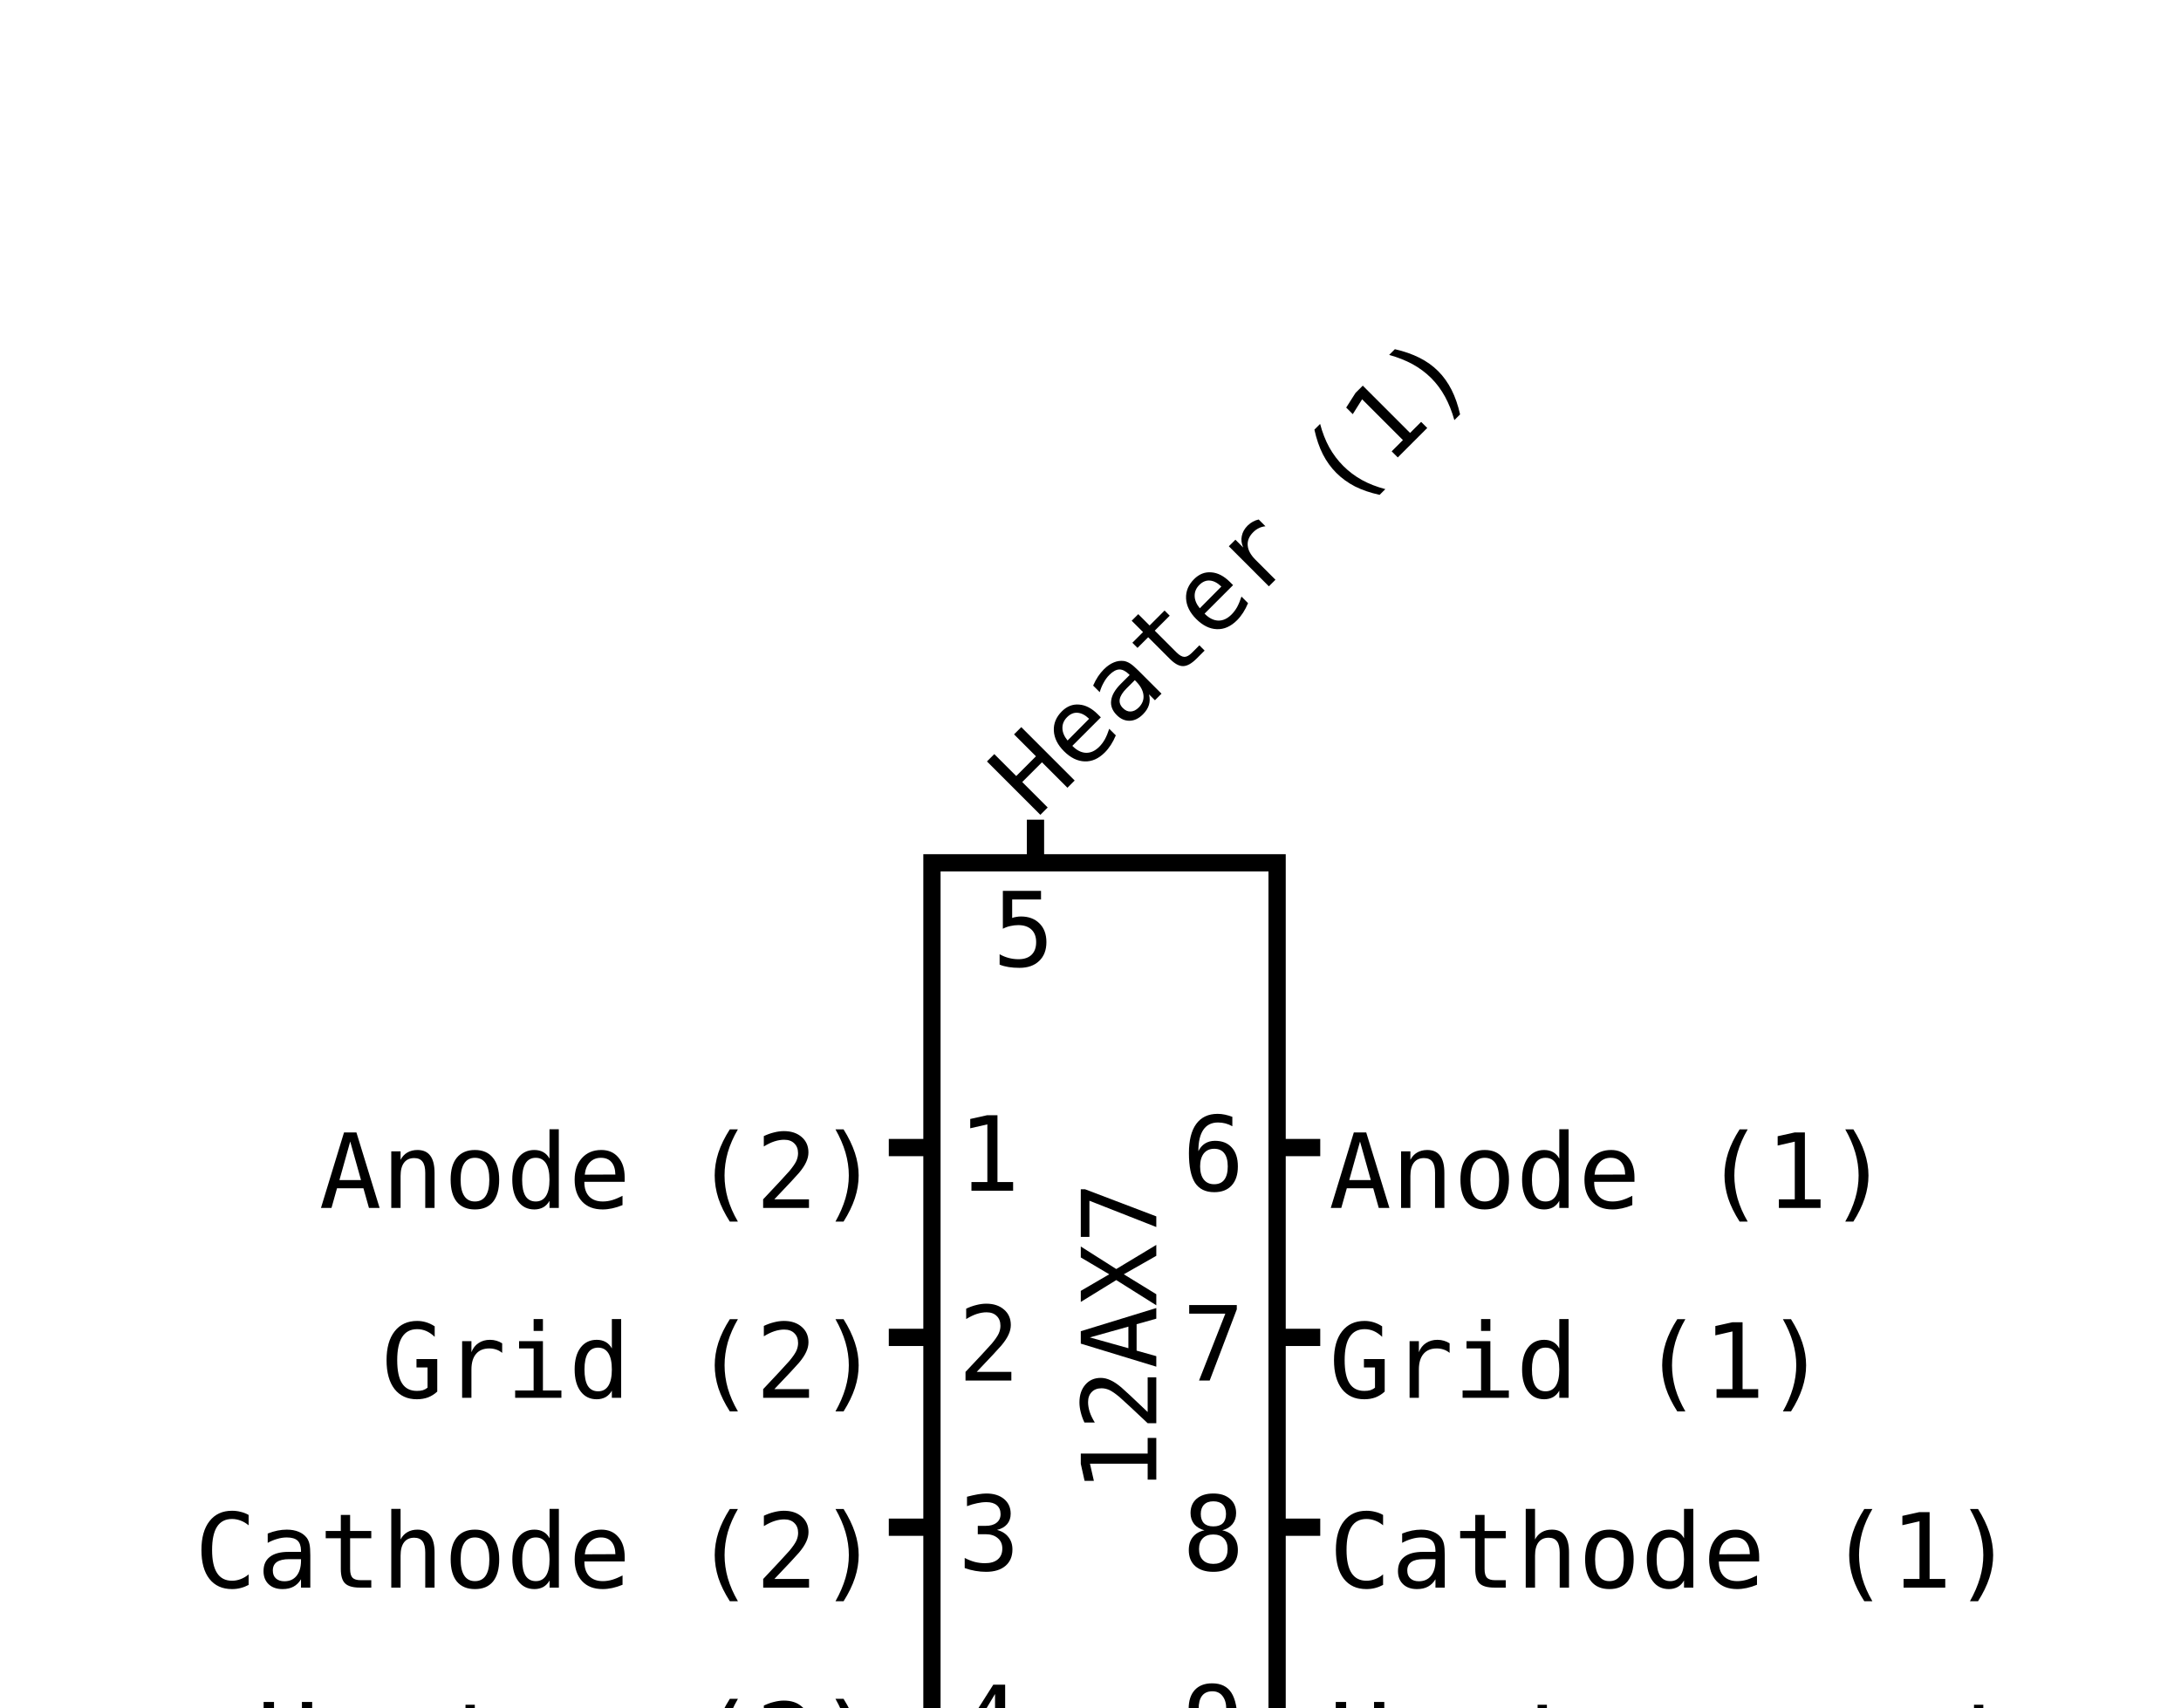
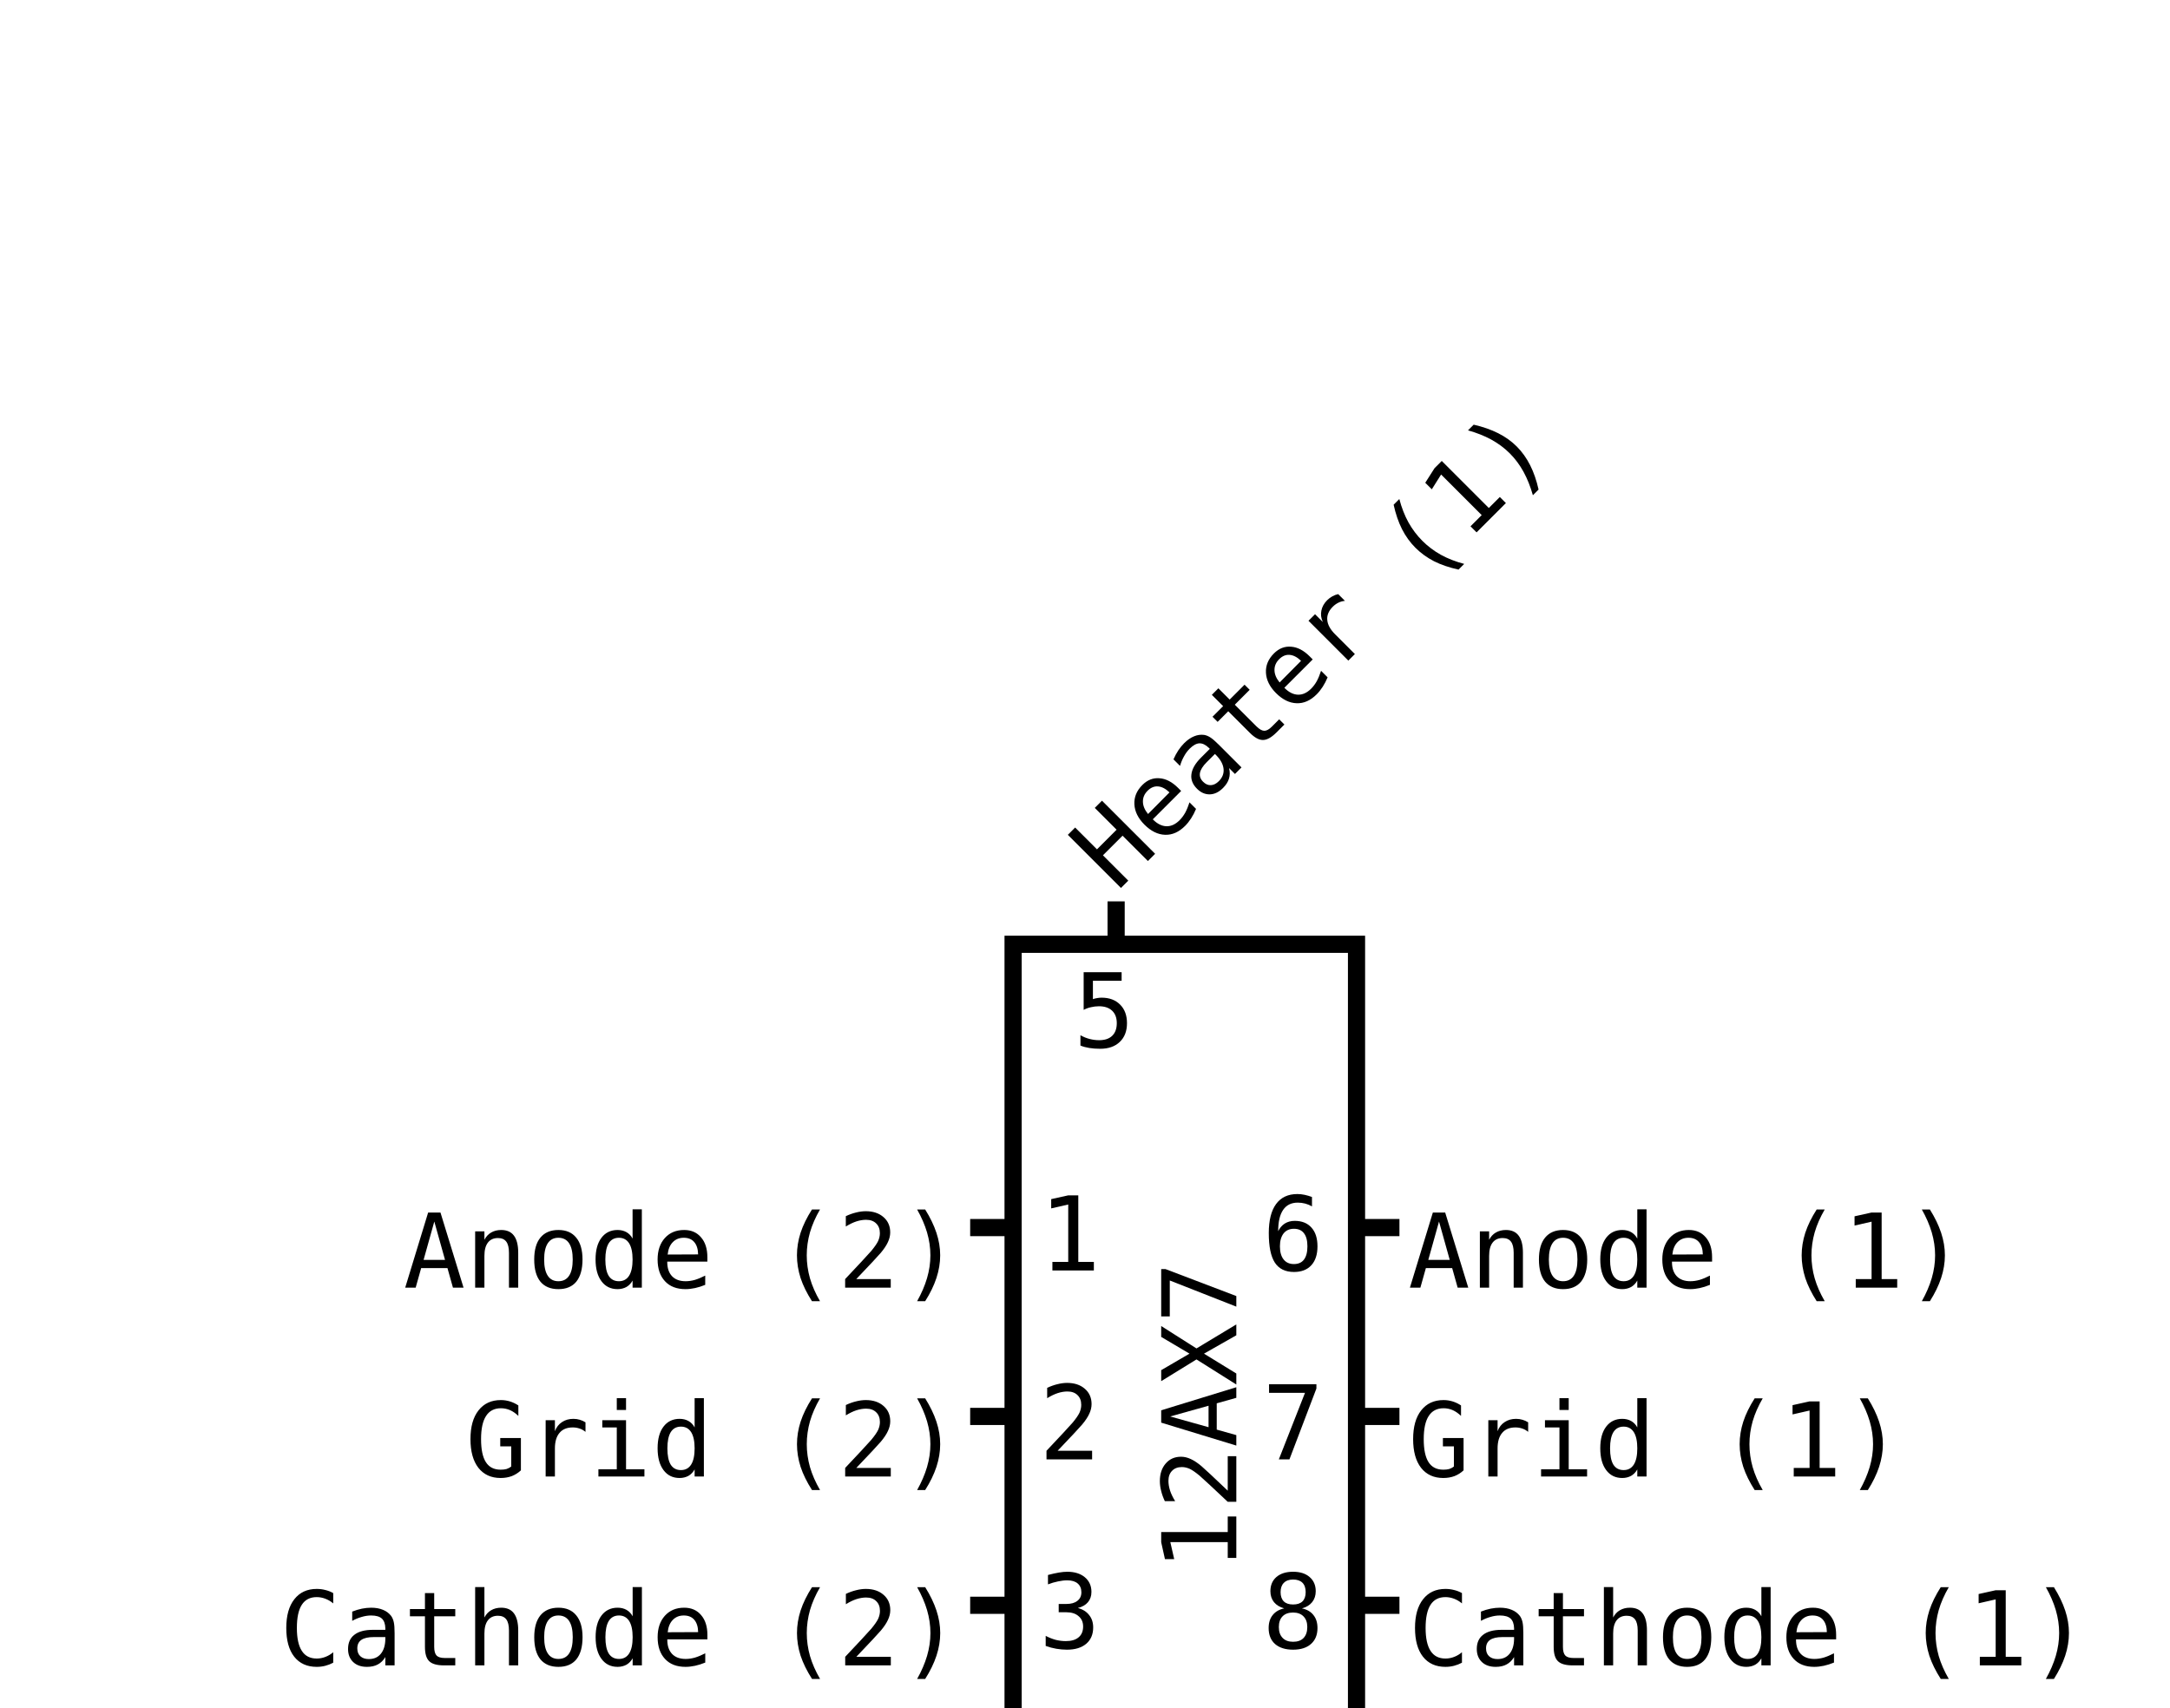
<svg xmlns="http://www.w3.org/2000/svg" version="1.1">
-   <rect x="108" y="100" width="40" height="110" fill="none" stroke-width="2" stroke="black" />
-   <text x="128" y="155" transform="rotate(-90 128 155)" alignment-baseline="central" text-anchor="middle" font-family="monospace">
-     <tspan x="128" dy="0.5em">12AX7</tspan>
+   <rect x="118" y="110" width="40" height="110" fill="none" stroke-width="2" stroke="black" />
+   <text x="138" y="165" transform="rotate(-90 138 165)" alignment-baseline="central" text-anchor="middle" font-family="monospace">
+     <tspan x="138" dy="0.5em">12AX7</tspan>
  </text>
-   <path d="M118 210   A 10 10 0 0 1 138 210" stroke="black" fill="black" fill-opacity="0" stroke-width="2" />
-   <line x1="120" y1="100" x2="120" y2="95" stroke="black" stroke-width="2" />
-   <text x="115" y="112" font-family="monospace" fill="black">5</text>
-   <text x="120" y="95" transform="rotate(-45 120 95)" font-family="monospace" fill="black">Heater (1)</text>
-   <line x1="148" y1="133" x2="153" y2="133" stroke="black" stroke-width="2" />
-   <text x="137" y="138" font-family="monospace" fill="black">6</text>
-   <text x="154" y="140" transform="rotate(0 154 140)" font-family="monospace" fill="black">Anode (1)</text>
-   <line x1="148" y1="155" x2="153" y2="155" stroke="black" stroke-width="2" />
-   <text x="137" y="160" font-family="monospace" fill="black">7</text>
-   <text x="154" y="162" transform="rotate(0 154 162)" font-family="monospace" fill="black">Grid (1)</text>
-   <line x1="148" y1="177" x2="153" y2="177" stroke="black" stroke-width="2" />
-   <text x="137" y="182" font-family="monospace" fill="black">8</text>
-   <text x="154" y="184" transform="rotate(0 154 184)" font-family="monospace" fill="black">Cathode (1)</text>
-   <line x1="148" y1="199" x2="153" y2="199" stroke="black" stroke-width="2" />
-   <text x="137" y="204" font-family="monospace" fill="black">9</text>
-   <text x="154" y="206" transform="rotate(0 154 206)" font-family="monospace" fill="black">Heater center tap</text>
-   <line x1="108" y1="133" x2="103" y2="133" stroke="black" stroke-width="2" />
-   <text x="111" y="138" font-family="monospace" fill="black">1</text>
-   <text x="102" y="140" transform="rotate(0 102 140)" font-family="monospace" fill="black" text-anchor="end">Anode (2)</text>
-   <line x1="108" y1="155" x2="103" y2="155" stroke="black" stroke-width="2" />
-   <text x="111" y="160" font-family="monospace" fill="black">2</text>
-   <text x="102" y="162" transform="rotate(0 102 162)" font-family="monospace" fill="black" text-anchor="end">Grid (2)</text>
-   <line x1="108" y1="177" x2="103" y2="177" stroke="black" stroke-width="2" />
-   <text x="111" y="182" font-family="monospace" fill="black">3</text>
-   <text x="102" y="184" transform="rotate(0 102 184)" font-family="monospace" fill="black" text-anchor="end">Cathode (2)</text>
-   <line x1="108" y1="199" x2="103" y2="199" stroke="black" stroke-width="2" />
-   <text x="111" y="204" font-family="monospace" fill="black">4</text>
-   <text x="102" y="206" transform="rotate(0 102 206)" font-family="monospace" fill="black" text-anchor="end">Heater (2)</text>
+   <path d="M131 220   A 7 7 0 0 1 145 220" stroke="black" fill="black" fill-opacity="0" stroke-width="2" />
+   <text x="125" y="122" font-family="monospace" fill="black">5</text>
+   <line x1="130" y1="110" x2="130" y2="105" stroke="black" stroke-width="2" />
+   <text x="130" y="104" transform="rotate(-45 130 104)" font-family="monospace" fill="black">Heater (1)</text>
+   <text x="147" y="148" font-family="monospace" fill="black">6</text>
+   <line x1="158" y1="143" x2="163" y2="143" stroke="black" stroke-width="2" />
+   <text x="164" y="150" transform="rotate(0 164 150)" font-family="monospace" fill="black">Anode (1)</text>
+   <text x="147" y="170" font-family="monospace" fill="black">7</text>
+   <line x1="158" y1="165" x2="163" y2="165" stroke="black" stroke-width="2" />
+   <text x="164" y="172" transform="rotate(0 164 172)" font-family="monospace" fill="black">Grid (1)</text>
+   <text x="147" y="192" font-family="monospace" fill="black">8</text>
+   <line x1="158" y1="187" x2="163" y2="187" stroke="black" stroke-width="2" />
+   <text x="164" y="194" transform="rotate(0 164 194)" font-family="monospace" fill="black">Cathode (1)</text>
+   <text x="147" y="214" font-family="monospace" fill="black">9</text>
+   <line x1="158" y1="209" x2="163" y2="209" stroke="black" stroke-width="2" />
+   <text x="164" y="216" transform="rotate(0 164 216)" font-family="monospace" fill="black">Heater center tap</text>
+   <text x="121" y="148" font-family="monospace" fill="black">1</text>
+   <line x1="118" y1="143" x2="113" y2="143" stroke="black" stroke-width="2" />
+   <text x="112" y="150" transform="rotate(0 112 150)" font-family="monospace" fill="black" text-anchor="end">Anode (2)</text>
+   <text x="121" y="170" font-family="monospace" fill="black">2</text>
+   <line x1="118" y1="165" x2="113" y2="165" stroke="black" stroke-width="2" />
+   <text x="112" y="172" transform="rotate(0 112 172)" font-family="monospace" fill="black" text-anchor="end">Grid (2)</text>
+   <text x="121" y="192" font-family="monospace" fill="black">3</text>
+   <line x1="118" y1="187" x2="113" y2="187" stroke="black" stroke-width="2" />
+   <text x="112" y="194" transform="rotate(0 112 194)" font-family="monospace" fill="black" text-anchor="end">Cathode (2)</text>
+   <text x="121" y="214" font-family="monospace" fill="black">4</text>
+   <line x1="118" y1="209" x2="113" y2="209" stroke="black" stroke-width="2" />
+   <text x="112" y="216" transform="rotate(0 112 216)" font-family="monospace" fill="black" text-anchor="end">Heater (2)</text>
</svg>
